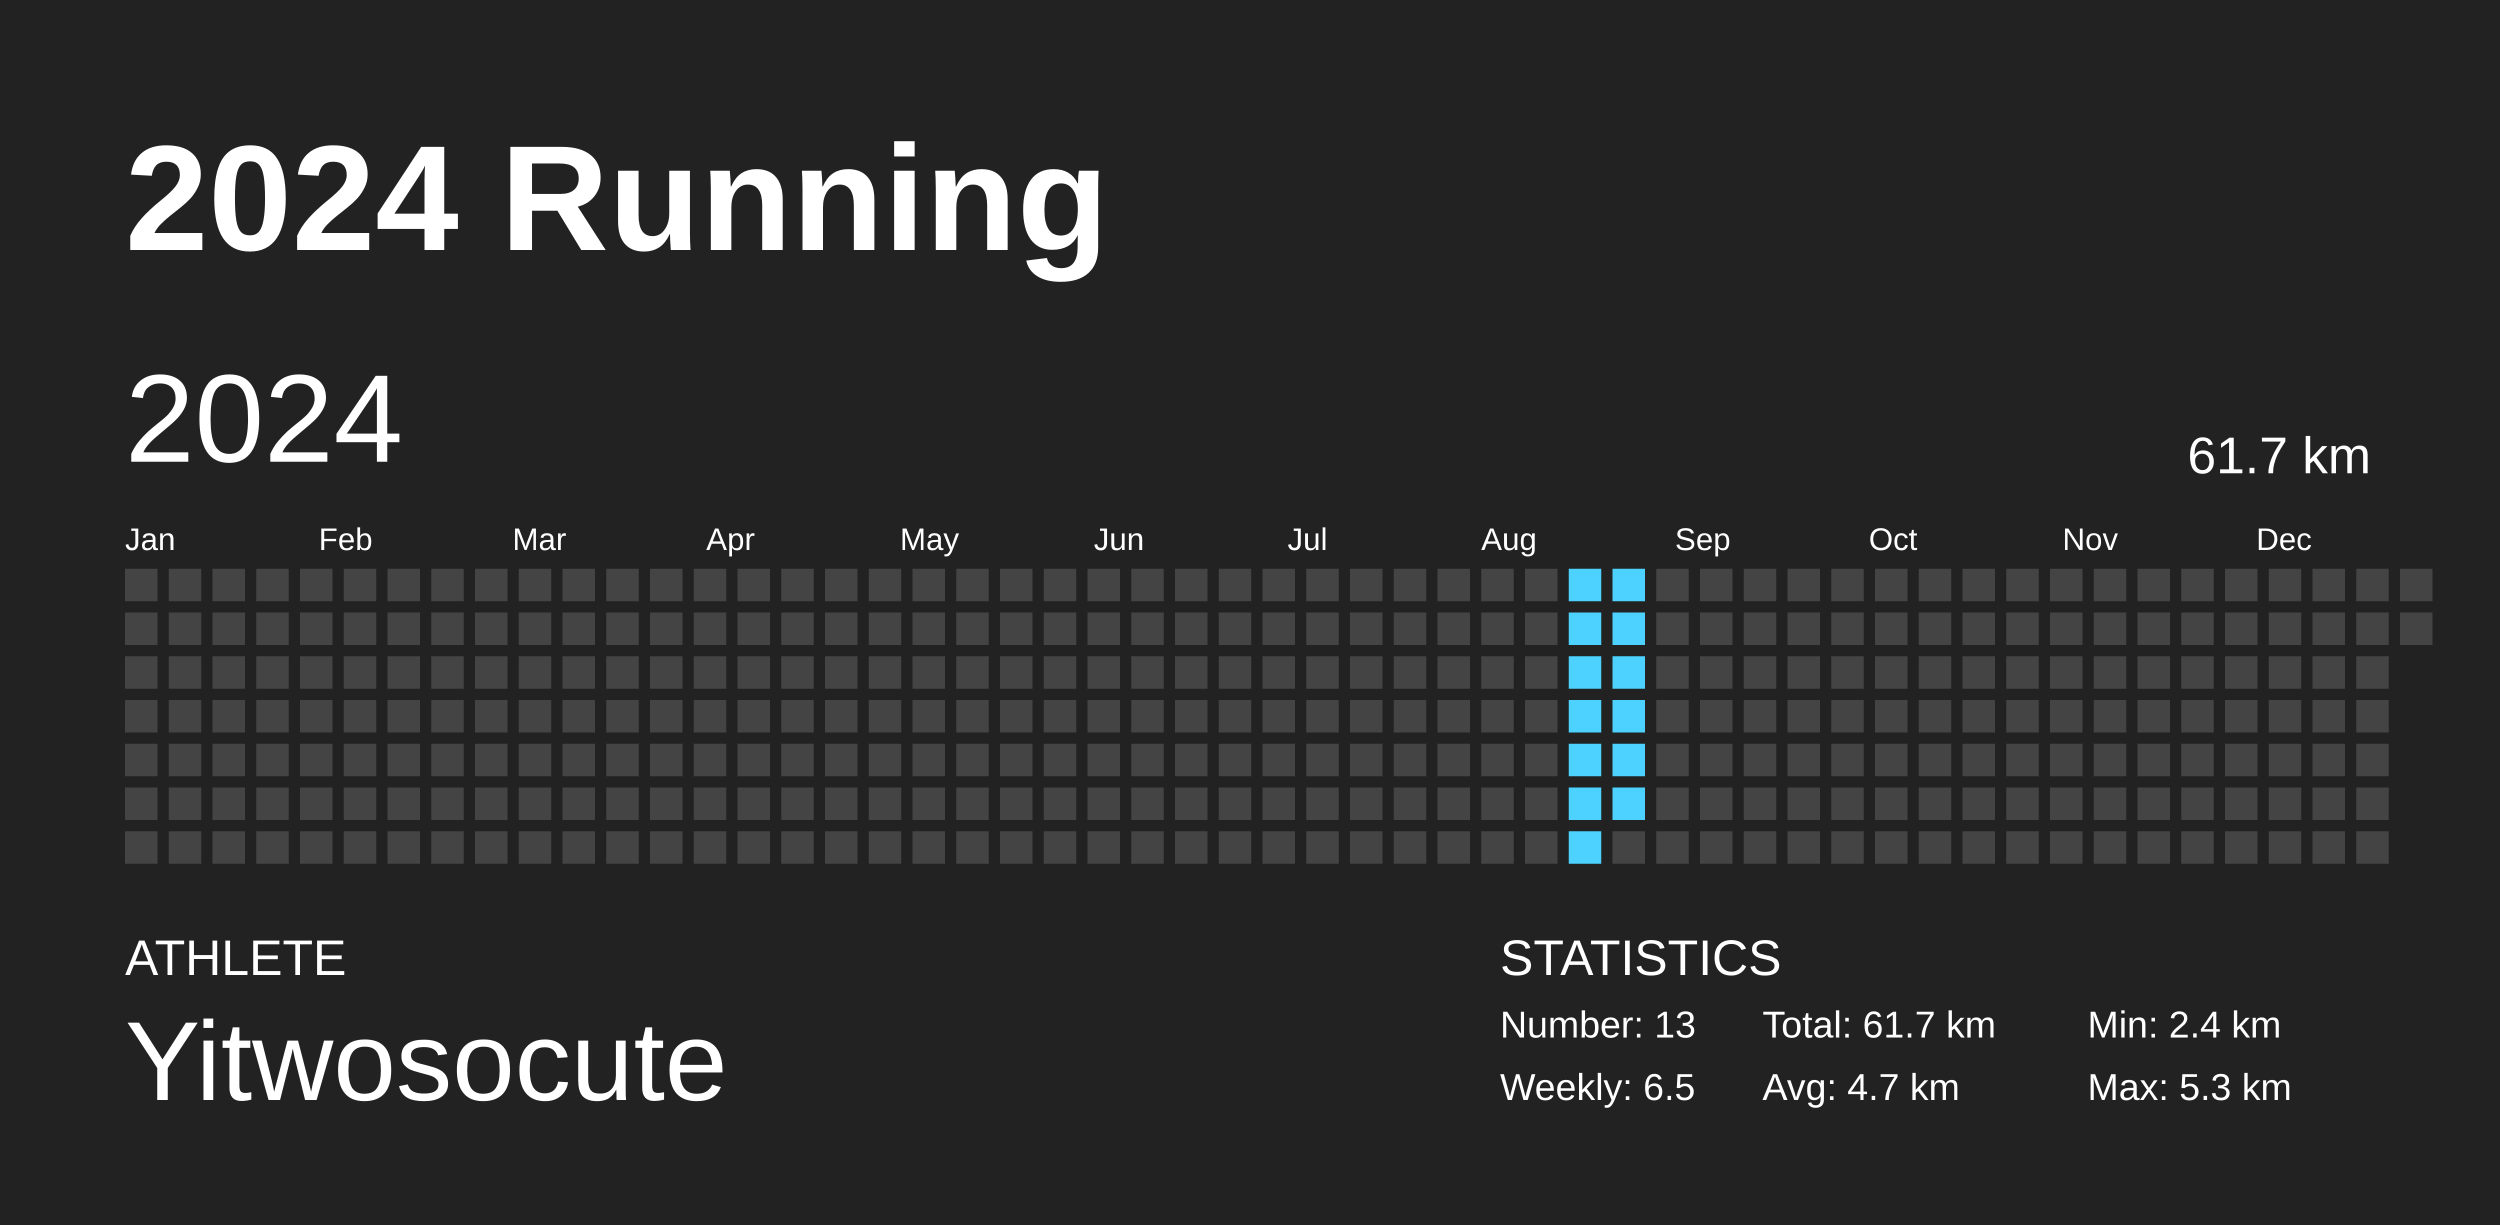
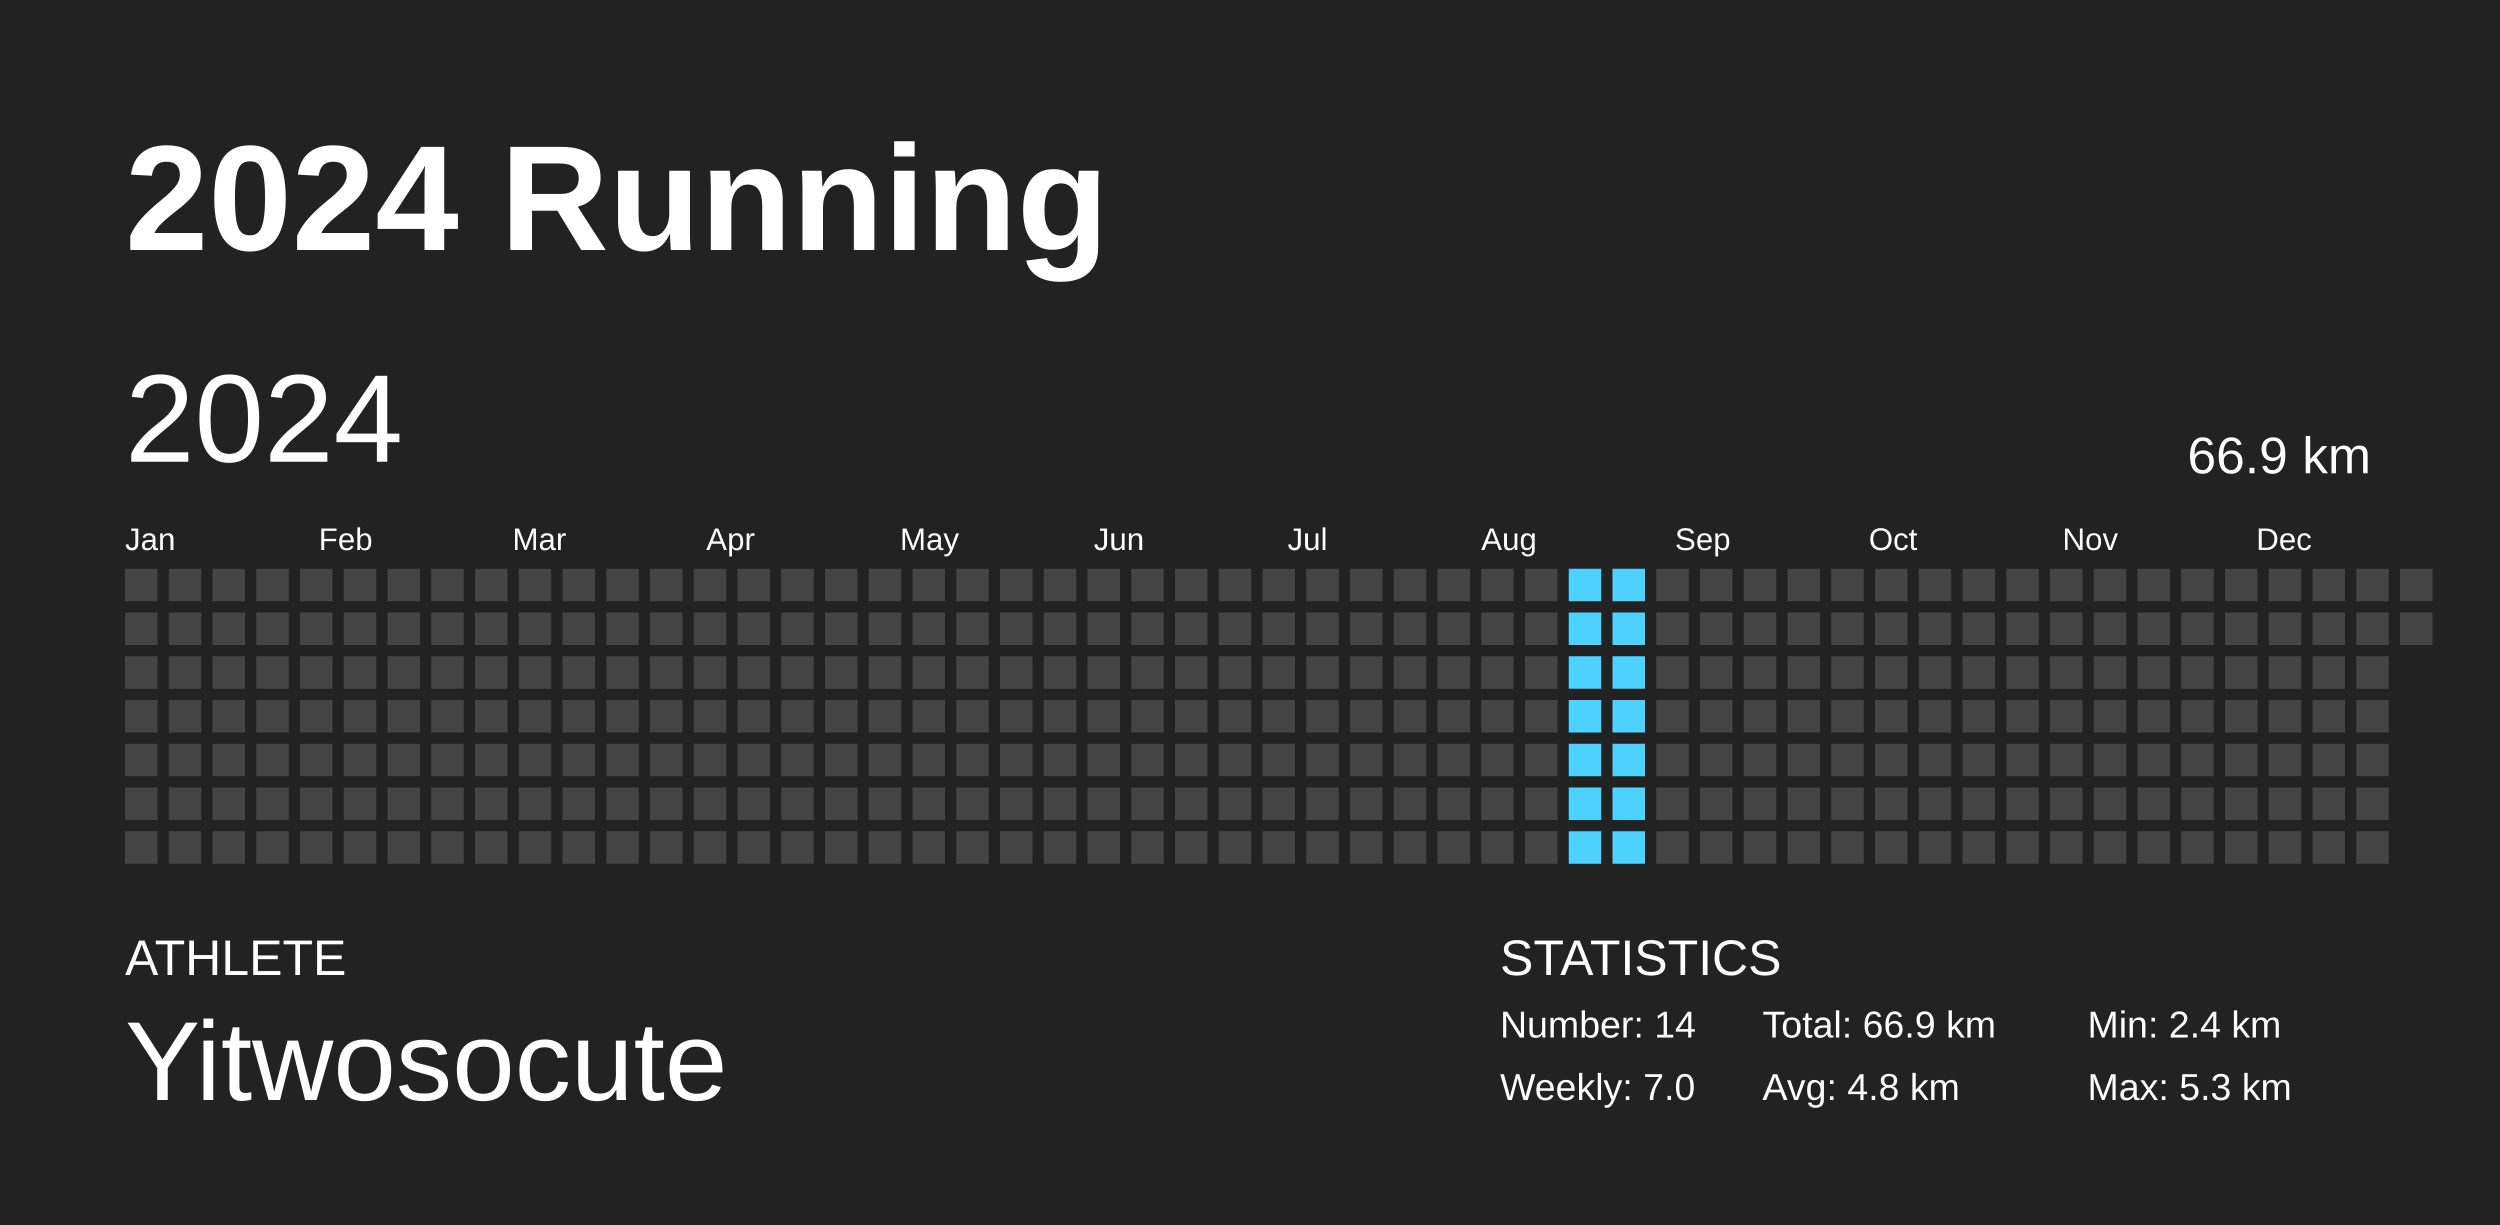
<svg xmlns="http://www.w3.org/2000/svg" baseProfile="full" height="98mm" version="1.1" viewBox="0,0,200,98" width="200mm">
  <defs />
  <rect fill="#222222" height="98" width="200" x="0" y="0" />
  <text fill="#FFFFFF" style="font-size:12px; font-family:Arial; font-weight:bold;" x="10" y="20">2024 Running</text>
  <text fill="#FFFFFF" style="font-size:4px; font-family:Arial" x="10" y="78">ATHLETE</text>
  <text fill="#FFFFFF" style="font-size:9px; font-family:Arial" x="10" y="88">Yitwosocute</text>
  <text fill="#FFFFFF" style="font-size:4px; font-family:Arial" x="120" y="78">STATISTICS</text>
-   <text fill="#FFFFFF" style="font-size:3px; font-family:Arial" x="120" y="83">Number: 13</text>
-   <text fill="#FFFFFF" style="font-size:3px; font-family:Arial" x="120" y="88">Weekly: 6.5</text>
-   <text fill="#FFFFFF" style="font-size:3px; font-family:Arial" x="141" y="83">Total: 61.7 km</text>
-   <text fill="#FFFFFF" style="font-size:3px; font-family:Arial" x="141" y="88">Avg: 4.7 km</text>
+   <text fill="#FFFFFF" style="font-size:3px; font-family:Arial" x="120" y="83">Number: 14</text>
+   <text fill="#FFFFFF" style="font-size:3px; font-family:Arial" x="120" y="88">Weekly: 7.0</text>
+   <text fill="#FFFFFF" style="font-size:3px; font-family:Arial" x="141" y="83">Total: 66.9 km</text>
+   <text fill="#FFFFFF" style="font-size:3px; font-family:Arial" x="141" y="88">Avg: 4.8 km</text>
  <text fill="#FFFFFF" style="font-size:3px; font-family:Arial" x="167" y="83">Min: 2.4 km</text>
  <text fill="#FFFFFF" style="font-size:3px; font-family:Arial" x="167" y="88">Max: 5.3 km</text>
  <text dominant-baseline="hanging" fill="#FFFFFF" style="font-size:10.0px; font-family:Arial;" x="10" y="30">2024</text>
-   <text dominant-baseline="hanging" fill="#FFFFFF" style="font-size:4.125px; font-family:Arial;" x="175" y="35">61.7 km</text>
+   <text dominant-baseline="hanging" fill="#FFFFFF" style="font-size:4.125px; font-family:Arial;" x="175" y="35">66.9 km</text>
  <text fill="#FFFFFF" style="font-size:2.5px; font-family:Arial" x="10.0" y="44">Jan</text>
  <text fill="#FFFFFF" style="font-size:2.5px; font-family:Arial" x="25.5" y="44">Feb</text>
  <text fill="#FFFFFF" style="font-size:2.5px; font-family:Arial" x="41.0" y="44">Mar</text>
  <text fill="#FFFFFF" style="font-size:2.5px; font-family:Arial" x="56.5" y="44">Apr</text>
  <text fill="#FFFFFF" style="font-size:2.5px; font-family:Arial" x="72.0" y="44">May</text>
  <text fill="#FFFFFF" style="font-size:2.5px; font-family:Arial" x="87.5" y="44">Jun</text>
  <text fill="#FFFFFF" style="font-size:2.5px; font-family:Arial" x="103.0" y="44">Jul</text>
  <text fill="#FFFFFF" style="font-size:2.5px; font-family:Arial" x="118.5" y="44">Aug</text>
  <text fill="#FFFFFF" style="font-size:2.5px; font-family:Arial" x="134.0" y="44">Sep</text>
  <text fill="#FFFFFF" style="font-size:2.5px; font-family:Arial" x="149.5" y="44">Oct</text>
  <text fill="#FFFFFF" style="font-size:2.5px; font-family:Arial" x="165.0" y="44">Nov</text>
  <text fill="#FFFFFF" style="font-size:2.5px; font-family:Arial" x="180.5" y="44">Dec</text>
  <rect fill="#444444" height="2.6" width="2.6" x="10.0" y="45.5" />
  <rect fill="#444444" height="2.6" width="2.6" x="10.0" y="49.0" />
  <rect fill="#444444" height="2.6" width="2.6" x="10.0" y="52.5" />
  <rect fill="#444444" height="2.6" width="2.6" x="10.0" y="56.0" />
  <rect fill="#444444" height="2.6" width="2.6" x="10.0" y="59.5" />
  <rect fill="#444444" height="2.6" width="2.6" x="10.0" y="63.0" />
  <rect fill="#444444" height="2.6" width="2.6" x="10.0" y="66.5" />
  <rect fill="#444444" height="2.6" width="2.6" x="13.5" y="45.5" />
  <rect fill="#444444" height="2.6" width="2.6" x="13.5" y="49.0" />
  <rect fill="#444444" height="2.6" width="2.6" x="13.5" y="52.5" />
  <rect fill="#444444" height="2.6" width="2.6" x="13.5" y="56.0" />
  <rect fill="#444444" height="2.6" width="2.6" x="13.5" y="59.5" />
  <rect fill="#444444" height="2.6" width="2.6" x="13.5" y="63.0" />
  <rect fill="#444444" height="2.6" width="2.6" x="13.5" y="66.5" />
  <rect fill="#444444" height="2.6" width="2.6" x="17.0" y="45.5" />
  <rect fill="#444444" height="2.6" width="2.6" x="17.0" y="49.0" />
  <rect fill="#444444" height="2.6" width="2.6" x="17.0" y="52.5" />
  <rect fill="#444444" height="2.6" width="2.6" x="17.0" y="56.0" />
  <rect fill="#444444" height="2.6" width="2.6" x="17.0" y="59.5" />
  <rect fill="#444444" height="2.6" width="2.6" x="17.0" y="63.0" />
  <rect fill="#444444" height="2.6" width="2.6" x="17.0" y="66.5" />
  <rect fill="#444444" height="2.6" width="2.6" x="20.5" y="45.5" />
  <rect fill="#444444" height="2.6" width="2.6" x="20.5" y="49.0" />
  <rect fill="#444444" height="2.6" width="2.6" x="20.5" y="52.5" />
  <rect fill="#444444" height="2.6" width="2.6" x="20.5" y="56.0" />
  <rect fill="#444444" height="2.6" width="2.6" x="20.5" y="59.5" />
  <rect fill="#444444" height="2.6" width="2.6" x="20.5" y="63.0" />
  <rect fill="#444444" height="2.6" width="2.6" x="20.5" y="66.5" />
  <rect fill="#444444" height="2.6" width="2.6" x="24.0" y="45.5" />
  <rect fill="#444444" height="2.6" width="2.6" x="24.0" y="49.0" />
  <rect fill="#444444" height="2.6" width="2.6" x="24.0" y="52.5" />
  <rect fill="#444444" height="2.6" width="2.6" x="24.0" y="56.0" />
  <rect fill="#444444" height="2.6" width="2.6" x="24.0" y="59.5" />
  <rect fill="#444444" height="2.6" width="2.6" x="24.0" y="63.0" />
  <rect fill="#444444" height="2.6" width="2.6" x="24.0" y="66.5" />
  <rect fill="#444444" height="2.6" width="2.6" x="27.5" y="45.5" />
  <rect fill="#444444" height="2.6" width="2.6" x="27.5" y="49.0" />
  <rect fill="#444444" height="2.6" width="2.6" x="27.5" y="52.5" />
  <rect fill="#444444" height="2.6" width="2.6" x="27.5" y="56.0" />
  <rect fill="#444444" height="2.6" width="2.6" x="27.5" y="59.5" />
  <rect fill="#444444" height="2.6" width="2.6" x="27.5" y="63.0" />
  <rect fill="#444444" height="2.6" width="2.6" x="27.5" y="66.5" />
  <rect fill="#444444" height="2.6" width="2.6" x="31.0" y="45.5" />
  <rect fill="#444444" height="2.6" width="2.6" x="31.0" y="49.0" />
  <rect fill="#444444" height="2.6" width="2.6" x="31.0" y="52.5" />
  <rect fill="#444444" height="2.6" width="2.6" x="31.0" y="56.0" />
  <rect fill="#444444" height="2.6" width="2.6" x="31.0" y="59.5" />
  <rect fill="#444444" height="2.6" width="2.6" x="31.0" y="63.0" />
  <rect fill="#444444" height="2.6" width="2.6" x="31.0" y="66.5" />
  <rect fill="#444444" height="2.6" width="2.6" x="34.5" y="45.5" />
  <rect fill="#444444" height="2.6" width="2.6" x="34.5" y="49.0" />
  <rect fill="#444444" height="2.6" width="2.6" x="34.5" y="52.5" />
  <rect fill="#444444" height="2.6" width="2.6" x="34.5" y="56.0" />
  <rect fill="#444444" height="2.6" width="2.6" x="34.5" y="59.5" />
  <rect fill="#444444" height="2.6" width="2.6" x="34.5" y="63.0" />
  <rect fill="#444444" height="2.6" width="2.6" x="34.5" y="66.5" />
  <rect fill="#444444" height="2.6" width="2.6" x="38.0" y="45.5" />
  <rect fill="#444444" height="2.6" width="2.6" x="38.0" y="49.0" />
  <rect fill="#444444" height="2.6" width="2.6" x="38.0" y="52.5" />
  <rect fill="#444444" height="2.6" width="2.6" x="38.0" y="56.0" />
  <rect fill="#444444" height="2.6" width="2.6" x="38.0" y="59.5" />
  <rect fill="#444444" height="2.6" width="2.6" x="38.0" y="63.0" />
  <rect fill="#444444" height="2.6" width="2.6" x="38.0" y="66.5" />
  <rect fill="#444444" height="2.6" width="2.6" x="41.5" y="45.5" />
  <rect fill="#444444" height="2.6" width="2.6" x="41.5" y="49.0" />
  <rect fill="#444444" height="2.6" width="2.6" x="41.5" y="52.5" />
  <rect fill="#444444" height="2.6" width="2.6" x="41.5" y="56.0" />
  <rect fill="#444444" height="2.6" width="2.6" x="41.5" y="59.5" />
  <rect fill="#444444" height="2.6" width="2.6" x="41.5" y="63.0" />
  <rect fill="#444444" height="2.6" width="2.6" x="41.5" y="66.5" />
  <rect fill="#444444" height="2.6" width="2.6" x="45.0" y="45.5" />
  <rect fill="#444444" height="2.6" width="2.6" x="45.0" y="49.0" />
  <rect fill="#444444" height="2.6" width="2.6" x="45.0" y="52.5" />
  <rect fill="#444444" height="2.6" width="2.6" x="45.0" y="56.0" />
  <rect fill="#444444" height="2.6" width="2.6" x="45.0" y="59.5" />
  <rect fill="#444444" height="2.6" width="2.6" x="45.0" y="63.0" />
  <rect fill="#444444" height="2.6" width="2.6" x="45.0" y="66.5" />
  <rect fill="#444444" height="2.6" width="2.6" x="48.5" y="45.5" />
  <rect fill="#444444" height="2.6" width="2.6" x="48.5" y="49.0" />
  <rect fill="#444444" height="2.6" width="2.6" x="48.5" y="52.5" />
  <rect fill="#444444" height="2.6" width="2.6" x="48.5" y="56.0" />
  <rect fill="#444444" height="2.6" width="2.6" x="48.5" y="59.5" />
  <rect fill="#444444" height="2.6" width="2.6" x="48.5" y="63.0" />
  <rect fill="#444444" height="2.6" width="2.6" x="48.5" y="66.5" />
  <rect fill="#444444" height="2.6" width="2.6" x="52.0" y="45.5" />
  <rect fill="#444444" height="2.6" width="2.6" x="52.0" y="49.0" />
  <rect fill="#444444" height="2.6" width="2.6" x="52.0" y="52.5" />
  <rect fill="#444444" height="2.6" width="2.6" x="52.0" y="56.0" />
  <rect fill="#444444" height="2.6" width="2.6" x="52.0" y="59.5" />
  <rect fill="#444444" height="2.6" width="2.6" x="52.0" y="63.0" />
  <rect fill="#444444" height="2.6" width="2.6" x="52.0" y="66.5" />
  <rect fill="#444444" height="2.6" width="2.6" x="55.5" y="45.5" />
  <rect fill="#444444" height="2.6" width="2.6" x="55.5" y="49.0" />
  <rect fill="#444444" height="2.6" width="2.6" x="55.5" y="52.5" />
  <rect fill="#444444" height="2.6" width="2.6" x="55.5" y="56.0" />
  <rect fill="#444444" height="2.6" width="2.6" x="55.5" y="59.5" />
  <rect fill="#444444" height="2.6" width="2.6" x="55.5" y="63.0" />
  <rect fill="#444444" height="2.6" width="2.6" x="55.5" y="66.5" />
  <rect fill="#444444" height="2.6" width="2.6" x="59.0" y="45.5" />
  <rect fill="#444444" height="2.6" width="2.6" x="59.0" y="49.0" />
  <rect fill="#444444" height="2.6" width="2.6" x="59.0" y="52.5" />
  <rect fill="#444444" height="2.6" width="2.6" x="59.0" y="56.0" />
  <rect fill="#444444" height="2.6" width="2.6" x="59.0" y="59.5" />
  <rect fill="#444444" height="2.6" width="2.6" x="59.0" y="63.0" />
  <rect fill="#444444" height="2.6" width="2.6" x="59.0" y="66.5" />
  <rect fill="#444444" height="2.6" width="2.6" x="62.5" y="45.5" />
  <rect fill="#444444" height="2.6" width="2.6" x="62.5" y="49.0" />
  <rect fill="#444444" height="2.6" width="2.6" x="62.5" y="52.5" />
  <rect fill="#444444" height="2.6" width="2.6" x="62.5" y="56.0" />
  <rect fill="#444444" height="2.6" width="2.6" x="62.5" y="59.5" />
  <rect fill="#444444" height="2.6" width="2.6" x="62.5" y="63.0" />
  <rect fill="#444444" height="2.6" width="2.6" x="62.5" y="66.5" />
  <rect fill="#444444" height="2.6" width="2.6" x="66.0" y="45.5" />
  <rect fill="#444444" height="2.6" width="2.6" x="66.0" y="49.0" />
  <rect fill="#444444" height="2.6" width="2.6" x="66.0" y="52.5" />
  <rect fill="#444444" height="2.6" width="2.6" x="66.0" y="56.0" />
  <rect fill="#444444" height="2.6" width="2.6" x="66.0" y="59.5" />
  <rect fill="#444444" height="2.6" width="2.6" x="66.0" y="63.0" />
  <rect fill="#444444" height="2.6" width="2.6" x="66.0" y="66.5" />
  <rect fill="#444444" height="2.6" width="2.6" x="69.5" y="45.5" />
  <rect fill="#444444" height="2.6" width="2.6" x="69.5" y="49.0" />
  <rect fill="#444444" height="2.6" width="2.6" x="69.5" y="52.5" />
  <rect fill="#444444" height="2.6" width="2.6" x="69.5" y="56.0" />
  <rect fill="#444444" height="2.6" width="2.6" x="69.5" y="59.5" />
  <rect fill="#444444" height="2.6" width="2.6" x="69.5" y="63.0" />
  <rect fill="#444444" height="2.6" width="2.6" x="69.5" y="66.5" />
  <rect fill="#444444" height="2.6" width="2.6" x="73.0" y="45.5" />
  <rect fill="#444444" height="2.6" width="2.6" x="73.0" y="49.0" />
  <rect fill="#444444" height="2.6" width="2.6" x="73.0" y="52.5" />
  <rect fill="#444444" height="2.6" width="2.6" x="73.0" y="56.0" />
  <rect fill="#444444" height="2.6" width="2.6" x="73.0" y="59.5" />
  <rect fill="#444444" height="2.6" width="2.6" x="73.0" y="63.0" />
  <rect fill="#444444" height="2.6" width="2.6" x="73.0" y="66.5" />
  <rect fill="#444444" height="2.6" width="2.6" x="76.5" y="45.5" />
  <rect fill="#444444" height="2.6" width="2.6" x="76.5" y="49.0" />
  <rect fill="#444444" height="2.6" width="2.6" x="76.5" y="52.5" />
  <rect fill="#444444" height="2.6" width="2.6" x="76.5" y="56.0" />
  <rect fill="#444444" height="2.6" width="2.6" x="76.5" y="59.5" />
  <rect fill="#444444" height="2.6" width="2.6" x="76.5" y="63.0" />
  <rect fill="#444444" height="2.6" width="2.6" x="76.5" y="66.5" />
  <rect fill="#444444" height="2.6" width="2.6" x="80.0" y="45.5" />
  <rect fill="#444444" height="2.6" width="2.6" x="80.0" y="49.0" />
  <rect fill="#444444" height="2.6" width="2.6" x="80.0" y="52.5" />
  <rect fill="#444444" height="2.6" width="2.6" x="80.0" y="56.0" />
  <rect fill="#444444" height="2.6" width="2.6" x="80.0" y="59.5" />
  <rect fill="#444444" height="2.6" width="2.6" x="80.0" y="63.0" />
  <rect fill="#444444" height="2.6" width="2.6" x="80.0" y="66.5" />
  <rect fill="#444444" height="2.6" width="2.6" x="83.5" y="45.5" />
  <rect fill="#444444" height="2.6" width="2.6" x="83.5" y="49.0" />
  <rect fill="#444444" height="2.6" width="2.6" x="83.5" y="52.5" />
  <rect fill="#444444" height="2.6" width="2.6" x="83.5" y="56.0" />
  <rect fill="#444444" height="2.6" width="2.6" x="83.5" y="59.5" />
  <rect fill="#444444" height="2.6" width="2.6" x="83.5" y="63.0" />
  <rect fill="#444444" height="2.6" width="2.6" x="83.5" y="66.5" />
  <rect fill="#444444" height="2.6" width="2.6" x="87.0" y="45.5" />
  <rect fill="#444444" height="2.6" width="2.6" x="87.0" y="49.0" />
  <rect fill="#444444" height="2.6" width="2.6" x="87.0" y="52.5" />
  <rect fill="#444444" height="2.6" width="2.6" x="87.0" y="56.0" />
  <rect fill="#444444" height="2.6" width="2.6" x="87.0" y="59.5" />
  <rect fill="#444444" height="2.6" width="2.6" x="87.0" y="63.0" />
  <rect fill="#444444" height="2.6" width="2.6" x="87.0" y="66.5" />
  <rect fill="#444444" height="2.6" width="2.6" x="90.5" y="45.5" />
  <rect fill="#444444" height="2.6" width="2.6" x="90.5" y="49.0" />
  <rect fill="#444444" height="2.6" width="2.6" x="90.5" y="52.5" />
  <rect fill="#444444" height="2.6" width="2.6" x="90.5" y="56.0" />
  <rect fill="#444444" height="2.6" width="2.6" x="90.5" y="59.5" />
  <rect fill="#444444" height="2.6" width="2.6" x="90.5" y="63.0" />
  <rect fill="#444444" height="2.6" width="2.6" x="90.5" y="66.5" />
  <rect fill="#444444" height="2.6" width="2.6" x="94.0" y="45.5" />
  <rect fill="#444444" height="2.6" width="2.6" x="94.0" y="49.0" />
  <rect fill="#444444" height="2.6" width="2.6" x="94.0" y="52.5" />
  <rect fill="#444444" height="2.6" width="2.6" x="94.0" y="56.0" />
  <rect fill="#444444" height="2.6" width="2.6" x="94.0" y="59.5" />
  <rect fill="#444444" height="2.6" width="2.6" x="94.0" y="63.0" />
  <rect fill="#444444" height="2.6" width="2.6" x="94.0" y="66.5" />
  <rect fill="#444444" height="2.6" width="2.6" x="97.5" y="45.5" />
  <rect fill="#444444" height="2.6" width="2.6" x="97.5" y="49.0" />
  <rect fill="#444444" height="2.6" width="2.6" x="97.5" y="52.5" />
  <rect fill="#444444" height="2.6" width="2.6" x="97.5" y="56.0" />
  <rect fill="#444444" height="2.6" width="2.6" x="97.5" y="59.5" />
  <rect fill="#444444" height="2.6" width="2.6" x="97.5" y="63.0" />
  <rect fill="#444444" height="2.6" width="2.6" x="97.5" y="66.5" />
  <rect fill="#444444" height="2.6" width="2.6" x="101.0" y="45.5" />
  <rect fill="#444444" height="2.6" width="2.6" x="101.0" y="49.0" />
  <rect fill="#444444" height="2.6" width="2.6" x="101.0" y="52.5" />
  <rect fill="#444444" height="2.6" width="2.6" x="101.0" y="56.0" />
  <rect fill="#444444" height="2.6" width="2.6" x="101.0" y="59.5" />
  <rect fill="#444444" height="2.6" width="2.6" x="101.0" y="63.0" />
  <rect fill="#444444" height="2.6" width="2.6" x="101.0" y="66.5" />
  <rect fill="#444444" height="2.6" width="2.6" x="104.5" y="45.5" />
  <rect fill="#444444" height="2.6" width="2.6" x="104.5" y="49.0" />
  <rect fill="#444444" height="2.6" width="2.6" x="104.5" y="52.5" />
  <rect fill="#444444" height="2.6" width="2.6" x="104.5" y="56.0" />
  <rect fill="#444444" height="2.6" width="2.6" x="104.5" y="59.5" />
  <rect fill="#444444" height="2.6" width="2.6" x="104.5" y="63.0" />
  <rect fill="#444444" height="2.6" width="2.6" x="104.5" y="66.5" />
  <rect fill="#444444" height="2.6" width="2.6" x="108.0" y="45.5" />
  <rect fill="#444444" height="2.6" width="2.6" x="108.0" y="49.0" />
  <rect fill="#444444" height="2.6" width="2.6" x="108.0" y="52.5" />
  <rect fill="#444444" height="2.6" width="2.6" x="108.0" y="56.0" />
  <rect fill="#444444" height="2.6" width="2.6" x="108.0" y="59.5" />
  <rect fill="#444444" height="2.6" width="2.6" x="108.0" y="63.0" />
  <rect fill="#444444" height="2.6" width="2.6" x="108.0" y="66.5" />
  <rect fill="#444444" height="2.6" width="2.6" x="111.5" y="45.5" />
  <rect fill="#444444" height="2.6" width="2.6" x="111.5" y="49.0" />
  <rect fill="#444444" height="2.6" width="2.6" x="111.5" y="52.5" />
  <rect fill="#444444" height="2.6" width="2.6" x="111.5" y="56.0" />
  <rect fill="#444444" height="2.6" width="2.6" x="111.5" y="59.5" />
  <rect fill="#444444" height="2.6" width="2.6" x="111.5" y="63.0" />
  <rect fill="#444444" height="2.6" width="2.6" x="111.5" y="66.5" />
  <rect fill="#444444" height="2.6" width="2.6" x="115.0" y="45.5" />
  <rect fill="#444444" height="2.6" width="2.6" x="115.0" y="49.0" />
  <rect fill="#444444" height="2.6" width="2.6" x="115.0" y="52.5" />
  <rect fill="#444444" height="2.6" width="2.6" x="115.0" y="56.0" />
  <rect fill="#444444" height="2.6" width="2.6" x="115.0" y="59.5" />
  <rect fill="#444444" height="2.6" width="2.6" x="115.0" y="63.0" />
  <rect fill="#444444" height="2.6" width="2.6" x="115.0" y="66.5" />
  <rect fill="#444444" height="2.6" width="2.6" x="118.5" y="45.5" />
  <rect fill="#444444" height="2.6" width="2.6" x="118.5" y="49.0" />
  <rect fill="#444444" height="2.6" width="2.6" x="118.5" y="52.5" />
  <rect fill="#444444" height="2.6" width="2.6" x="118.5" y="56.0" />
  <rect fill="#444444" height="2.6" width="2.6" x="118.5" y="59.5" />
  <rect fill="#444444" height="2.6" width="2.6" x="118.5" y="63.0" />
  <rect fill="#444444" height="2.6" width="2.6" x="118.5" y="66.5" />
  <rect fill="#444444" height="2.6" width="2.6" x="122.0" y="45.5" />
  <rect fill="#444444" height="2.6" width="2.6" x="122.0" y="49.0" />
  <rect fill="#444444" height="2.6" width="2.6" x="122.0" y="52.5" />
  <rect fill="#444444" height="2.6" width="2.6" x="122.0" y="56.0" />
  <rect fill="#444444" height="2.6" width="2.6" x="122.0" y="59.5" />
  <rect fill="#444444" height="2.6" width="2.6" x="122.0" y="63.0" />
  <rect fill="#444444" height="2.6" width="2.6" x="122.0" y="66.5" />
  <rect fill="#4dd2ff" height="2.6" width="2.6" x="125.5" y="45.5" />
  <rect fill="#4dd2ff" height="2.6" width="2.6" x="125.5" y="49.0" />
  <rect fill="#4dd2ff" height="2.6" width="2.6" x="125.5" y="52.5" />
  <rect fill="#4dd2ff" height="2.6" width="2.6" x="125.5" y="56.0" />
  <rect fill="#4dd2ff" height="2.6" width="2.6" x="125.5" y="59.5" />
  <rect fill="#4dd2ff" height="2.6" width="2.6" x="125.5" y="63.0" />
  <rect fill="#4dd2ff" height="2.6" width="2.6" x="125.5" y="66.5" />
  <rect fill="#4dd2ff" height="2.6" width="2.6" x="129.0" y="45.5" />
  <rect fill="#4dd2ff" height="2.6" width="2.6" x="129.0" y="49.0" />
  <rect fill="#4dd2ff" height="2.6" width="2.6" x="129.0" y="52.5" />
  <rect fill="#4dd2ff" height="2.6" width="2.6" x="129.0" y="56.0" />
  <rect fill="#4dd2ff" height="2.6" width="2.6" x="129.0" y="59.5" />
  <rect fill="#4dd2ff" height="2.6" width="2.6" x="129.0" y="63.0" />
-   <rect fill="#444444" height="2.6" width="2.6" x="129.0" y="66.5" />
+   <rect fill="#4dd2ff" height="2.6" width="2.6" x="129.0" y="66.5" />
  <rect fill="#444444" height="2.6" width="2.6" x="132.5" y="45.5" />
  <rect fill="#444444" height="2.6" width="2.6" x="132.5" y="49.0" />
  <rect fill="#444444" height="2.6" width="2.6" x="132.5" y="52.5" />
  <rect fill="#444444" height="2.6" width="2.6" x="132.5" y="56.0" />
  <rect fill="#444444" height="2.6" width="2.6" x="132.5" y="59.5" />
  <rect fill="#444444" height="2.6" width="2.6" x="132.5" y="63.0" />
  <rect fill="#444444" height="2.6" width="2.6" x="132.5" y="66.5" />
  <rect fill="#444444" height="2.6" width="2.6" x="136.0" y="45.5" />
  <rect fill="#444444" height="2.6" width="2.6" x="136.0" y="49.0" />
  <rect fill="#444444" height="2.6" width="2.6" x="136.0" y="52.5" />
  <rect fill="#444444" height="2.6" width="2.6" x="136.0" y="56.0" />
  <rect fill="#444444" height="2.6" width="2.6" x="136.0" y="59.5" />
  <rect fill="#444444" height="2.6" width="2.6" x="136.0" y="63.0" />
  <rect fill="#444444" height="2.6" width="2.6" x="136.0" y="66.5" />
  <rect fill="#444444" height="2.6" width="2.6" x="139.5" y="45.5" />
  <rect fill="#444444" height="2.6" width="2.6" x="139.5" y="49.0" />
  <rect fill="#444444" height="2.6" width="2.6" x="139.5" y="52.5" />
  <rect fill="#444444" height="2.6" width="2.6" x="139.5" y="56.0" />
  <rect fill="#444444" height="2.6" width="2.6" x="139.5" y="59.5" />
  <rect fill="#444444" height="2.6" width="2.6" x="139.5" y="63.0" />
  <rect fill="#444444" height="2.6" width="2.6" x="139.5" y="66.5" />
  <rect fill="#444444" height="2.6" width="2.6" x="143.0" y="45.5" />
  <rect fill="#444444" height="2.6" width="2.6" x="143.0" y="49.0" />
  <rect fill="#444444" height="2.6" width="2.6" x="143.0" y="52.5" />
  <rect fill="#444444" height="2.6" width="2.6" x="143.0" y="56.0" />
  <rect fill="#444444" height="2.6" width="2.6" x="143.0" y="59.5" />
  <rect fill="#444444" height="2.6" width="2.6" x="143.0" y="63.0" />
  <rect fill="#444444" height="2.6" width="2.6" x="143.0" y="66.5" />
  <rect fill="#444444" height="2.6" width="2.6" x="146.5" y="45.5" />
  <rect fill="#444444" height="2.6" width="2.6" x="146.5" y="49.0" />
  <rect fill="#444444" height="2.6" width="2.6" x="146.5" y="52.5" />
  <rect fill="#444444" height="2.6" width="2.6" x="146.5" y="56.0" />
  <rect fill="#444444" height="2.6" width="2.6" x="146.5" y="59.5" />
  <rect fill="#444444" height="2.6" width="2.6" x="146.5" y="63.0" />
  <rect fill="#444444" height="2.6" width="2.6" x="146.5" y="66.5" />
  <rect fill="#444444" height="2.6" width="2.6" x="150.0" y="45.5" />
  <rect fill="#444444" height="2.6" width="2.6" x="150.0" y="49.0" />
  <rect fill="#444444" height="2.6" width="2.6" x="150.0" y="52.5" />
  <rect fill="#444444" height="2.6" width="2.6" x="150.0" y="56.0" />
  <rect fill="#444444" height="2.6" width="2.6" x="150.0" y="59.5" />
  <rect fill="#444444" height="2.6" width="2.6" x="150.0" y="63.0" />
  <rect fill="#444444" height="2.6" width="2.6" x="150.0" y="66.5" />
  <rect fill="#444444" height="2.6" width="2.6" x="153.5" y="45.5" />
  <rect fill="#444444" height="2.6" width="2.6" x="153.5" y="49.0" />
  <rect fill="#444444" height="2.6" width="2.6" x="153.5" y="52.5" />
  <rect fill="#444444" height="2.6" width="2.6" x="153.5" y="56.0" />
  <rect fill="#444444" height="2.6" width="2.6" x="153.5" y="59.5" />
  <rect fill="#444444" height="2.6" width="2.6" x="153.5" y="63.0" />
  <rect fill="#444444" height="2.6" width="2.6" x="153.5" y="66.5" />
  <rect fill="#444444" height="2.6" width="2.6" x="157.0" y="45.5" />
  <rect fill="#444444" height="2.6" width="2.6" x="157.0" y="49.0" />
  <rect fill="#444444" height="2.6" width="2.6" x="157.0" y="52.5" />
  <rect fill="#444444" height="2.6" width="2.6" x="157.0" y="56.0" />
  <rect fill="#444444" height="2.6" width="2.6" x="157.0" y="59.5" />
  <rect fill="#444444" height="2.6" width="2.6" x="157.0" y="63.0" />
  <rect fill="#444444" height="2.6" width="2.6" x="157.0" y="66.5" />
  <rect fill="#444444" height="2.6" width="2.6" x="160.5" y="45.5" />
  <rect fill="#444444" height="2.6" width="2.6" x="160.5" y="49.0" />
  <rect fill="#444444" height="2.6" width="2.6" x="160.5" y="52.5" />
  <rect fill="#444444" height="2.6" width="2.6" x="160.5" y="56.0" />
  <rect fill="#444444" height="2.6" width="2.6" x="160.5" y="59.5" />
  <rect fill="#444444" height="2.6" width="2.6" x="160.5" y="63.0" />
  <rect fill="#444444" height="2.6" width="2.6" x="160.5" y="66.5" />
  <rect fill="#444444" height="2.6" width="2.6" x="164.0" y="45.5" />
  <rect fill="#444444" height="2.6" width="2.6" x="164.0" y="49.0" />
  <rect fill="#444444" height="2.6" width="2.6" x="164.0" y="52.5" />
  <rect fill="#444444" height="2.6" width="2.6" x="164.0" y="56.0" />
  <rect fill="#444444" height="2.6" width="2.6" x="164.0" y="59.5" />
  <rect fill="#444444" height="2.6" width="2.6" x="164.0" y="63.0" />
  <rect fill="#444444" height="2.6" width="2.6" x="164.0" y="66.5" />
  <rect fill="#444444" height="2.6" width="2.6" x="167.5" y="45.5" />
  <rect fill="#444444" height="2.6" width="2.6" x="167.5" y="49.0" />
  <rect fill="#444444" height="2.6" width="2.6" x="167.5" y="52.5" />
  <rect fill="#444444" height="2.6" width="2.6" x="167.5" y="56.0" />
  <rect fill="#444444" height="2.6" width="2.6" x="167.5" y="59.5" />
  <rect fill="#444444" height="2.6" width="2.6" x="167.5" y="63.0" />
  <rect fill="#444444" height="2.6" width="2.6" x="167.5" y="66.5" />
  <rect fill="#444444" height="2.6" width="2.6" x="171.0" y="45.5" />
  <rect fill="#444444" height="2.6" width="2.6" x="171.0" y="49.0" />
  <rect fill="#444444" height="2.6" width="2.6" x="171.0" y="52.5" />
  <rect fill="#444444" height="2.6" width="2.6" x="171.0" y="56.0" />
  <rect fill="#444444" height="2.6" width="2.6" x="171.0" y="59.5" />
  <rect fill="#444444" height="2.6" width="2.6" x="171.0" y="63.0" />
  <rect fill="#444444" height="2.6" width="2.6" x="171.0" y="66.5" />
  <rect fill="#444444" height="2.6" width="2.6" x="174.5" y="45.5" />
  <rect fill="#444444" height="2.6" width="2.6" x="174.5" y="49.0" />
  <rect fill="#444444" height="2.6" width="2.6" x="174.5" y="52.5" />
  <rect fill="#444444" height="2.6" width="2.6" x="174.5" y="56.0" />
  <rect fill="#444444" height="2.6" width="2.6" x="174.5" y="59.5" />
  <rect fill="#444444" height="2.6" width="2.6" x="174.5" y="63.0" />
  <rect fill="#444444" height="2.6" width="2.6" x="174.5" y="66.5" />
  <rect fill="#444444" height="2.6" width="2.6" x="178.0" y="45.5" />
  <rect fill="#444444" height="2.6" width="2.6" x="178.0" y="49.0" />
  <rect fill="#444444" height="2.6" width="2.6" x="178.0" y="52.5" />
  <rect fill="#444444" height="2.6" width="2.6" x="178.0" y="56.0" />
  <rect fill="#444444" height="2.6" width="2.6" x="178.0" y="59.5" />
  <rect fill="#444444" height="2.6" width="2.6" x="178.0" y="63.0" />
  <rect fill="#444444" height="2.6" width="2.6" x="178.0" y="66.5" />
  <rect fill="#444444" height="2.6" width="2.6" x="181.5" y="45.5" />
  <rect fill="#444444" height="2.6" width="2.6" x="181.5" y="49.0" />
  <rect fill="#444444" height="2.6" width="2.6" x="181.5" y="52.5" />
  <rect fill="#444444" height="2.6" width="2.6" x="181.5" y="56.0" />
  <rect fill="#444444" height="2.6" width="2.6" x="181.5" y="59.5" />
  <rect fill="#444444" height="2.6" width="2.6" x="181.5" y="63.0" />
  <rect fill="#444444" height="2.6" width="2.6" x="181.5" y="66.5" />
  <rect fill="#444444" height="2.6" width="2.6" x="185.0" y="45.5" />
  <rect fill="#444444" height="2.6" width="2.6" x="185.0" y="49.0" />
  <rect fill="#444444" height="2.6" width="2.6" x="185.0" y="52.5" />
  <rect fill="#444444" height="2.6" width="2.6" x="185.0" y="56.0" />
  <rect fill="#444444" height="2.6" width="2.6" x="185.0" y="59.5" />
  <rect fill="#444444" height="2.6" width="2.6" x="185.0" y="63.0" />
  <rect fill="#444444" height="2.6" width="2.6" x="185.0" y="66.5" />
  <rect fill="#444444" height="2.6" width="2.6" x="188.5" y="45.5" />
  <rect fill="#444444" height="2.6" width="2.6" x="188.5" y="49.0" />
  <rect fill="#444444" height="2.6" width="2.6" x="188.5" y="52.5" />
  <rect fill="#444444" height="2.6" width="2.6" x="188.5" y="56.0" />
  <rect fill="#444444" height="2.6" width="2.6" x="188.5" y="59.5" />
  <rect fill="#444444" height="2.6" width="2.6" x="188.5" y="63.0" />
  <rect fill="#444444" height="2.6" width="2.6" x="188.5" y="66.5" />
  <rect fill="#444444" height="2.6" width="2.6" x="192.0" y="45.5" />
  <rect fill="#444444" height="2.6" width="2.6" x="192.0" y="49.0" />
</svg>
